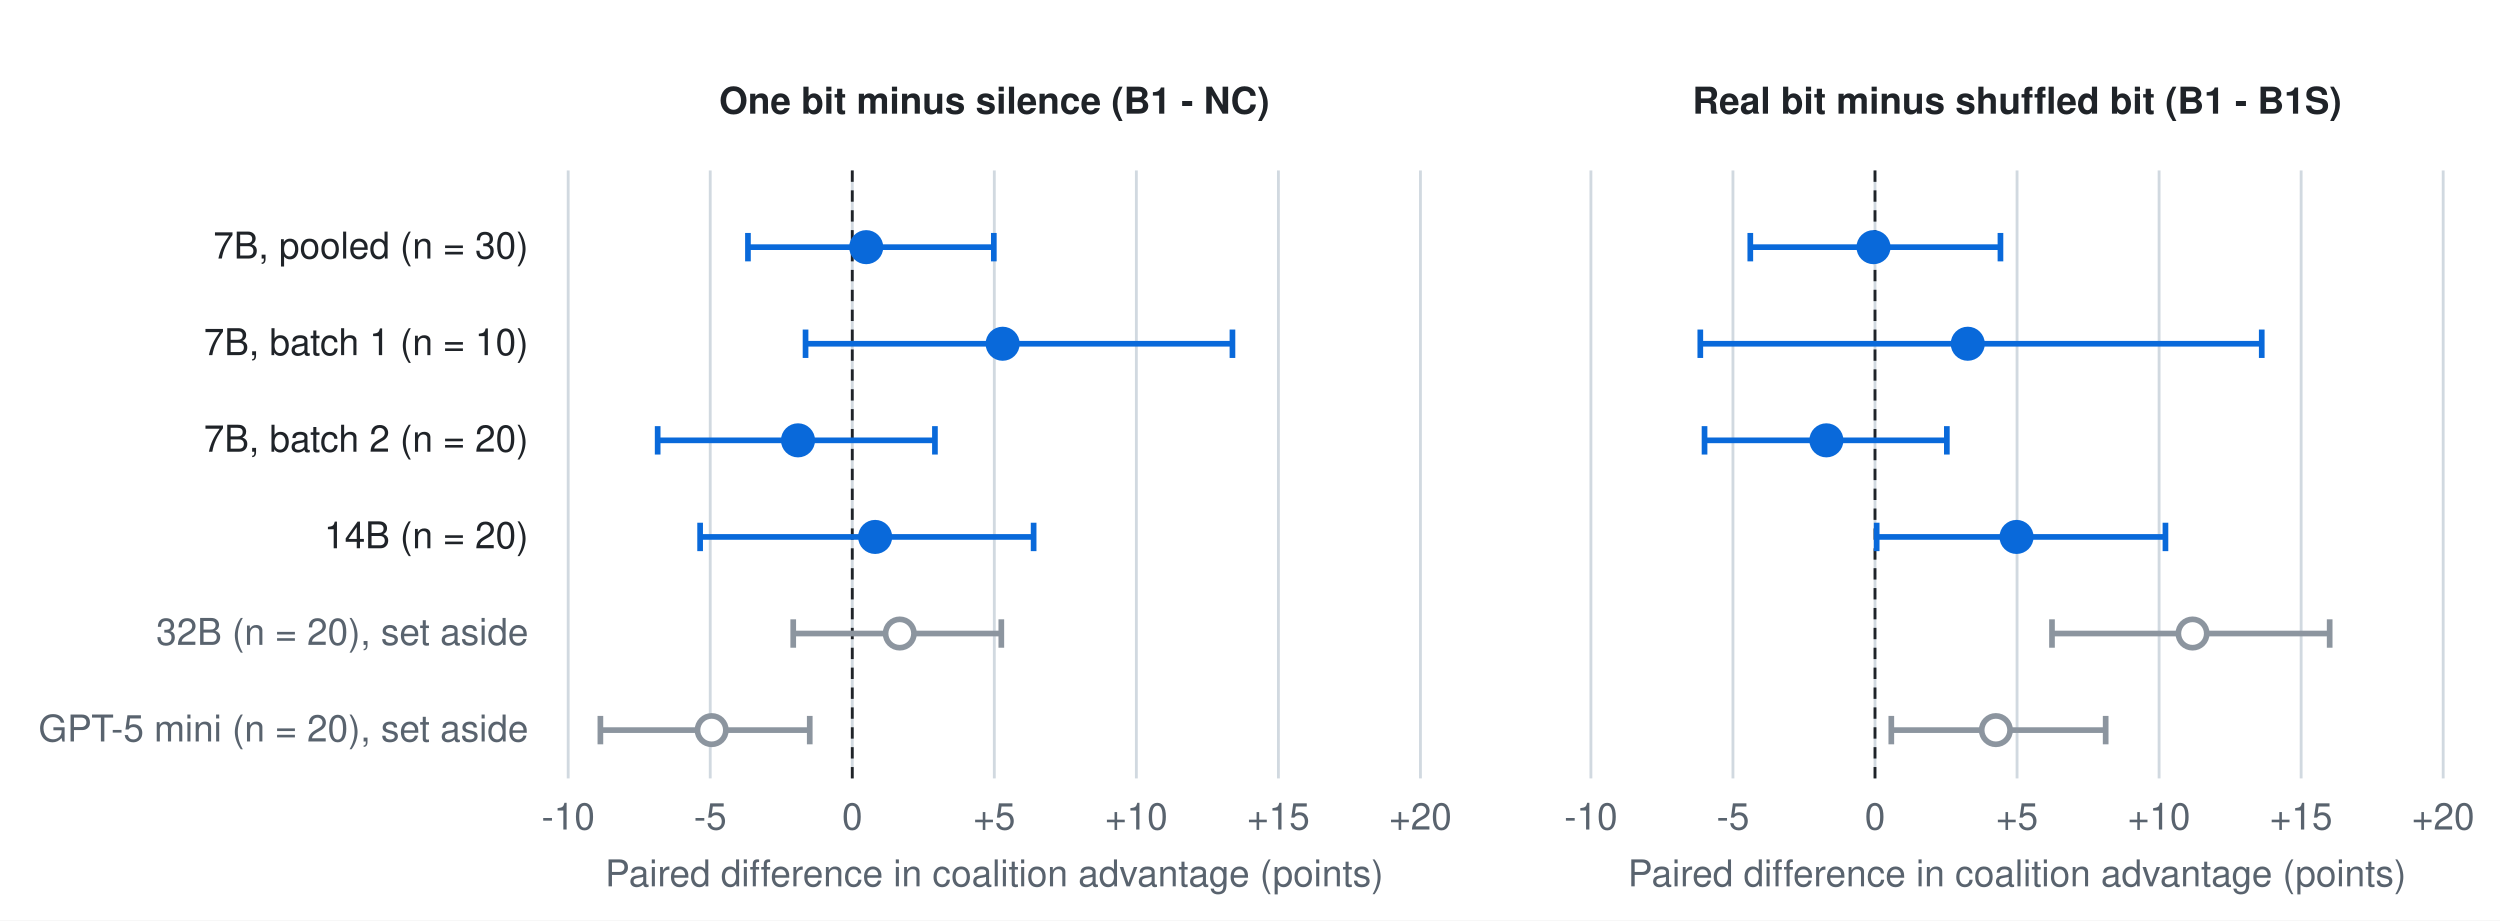
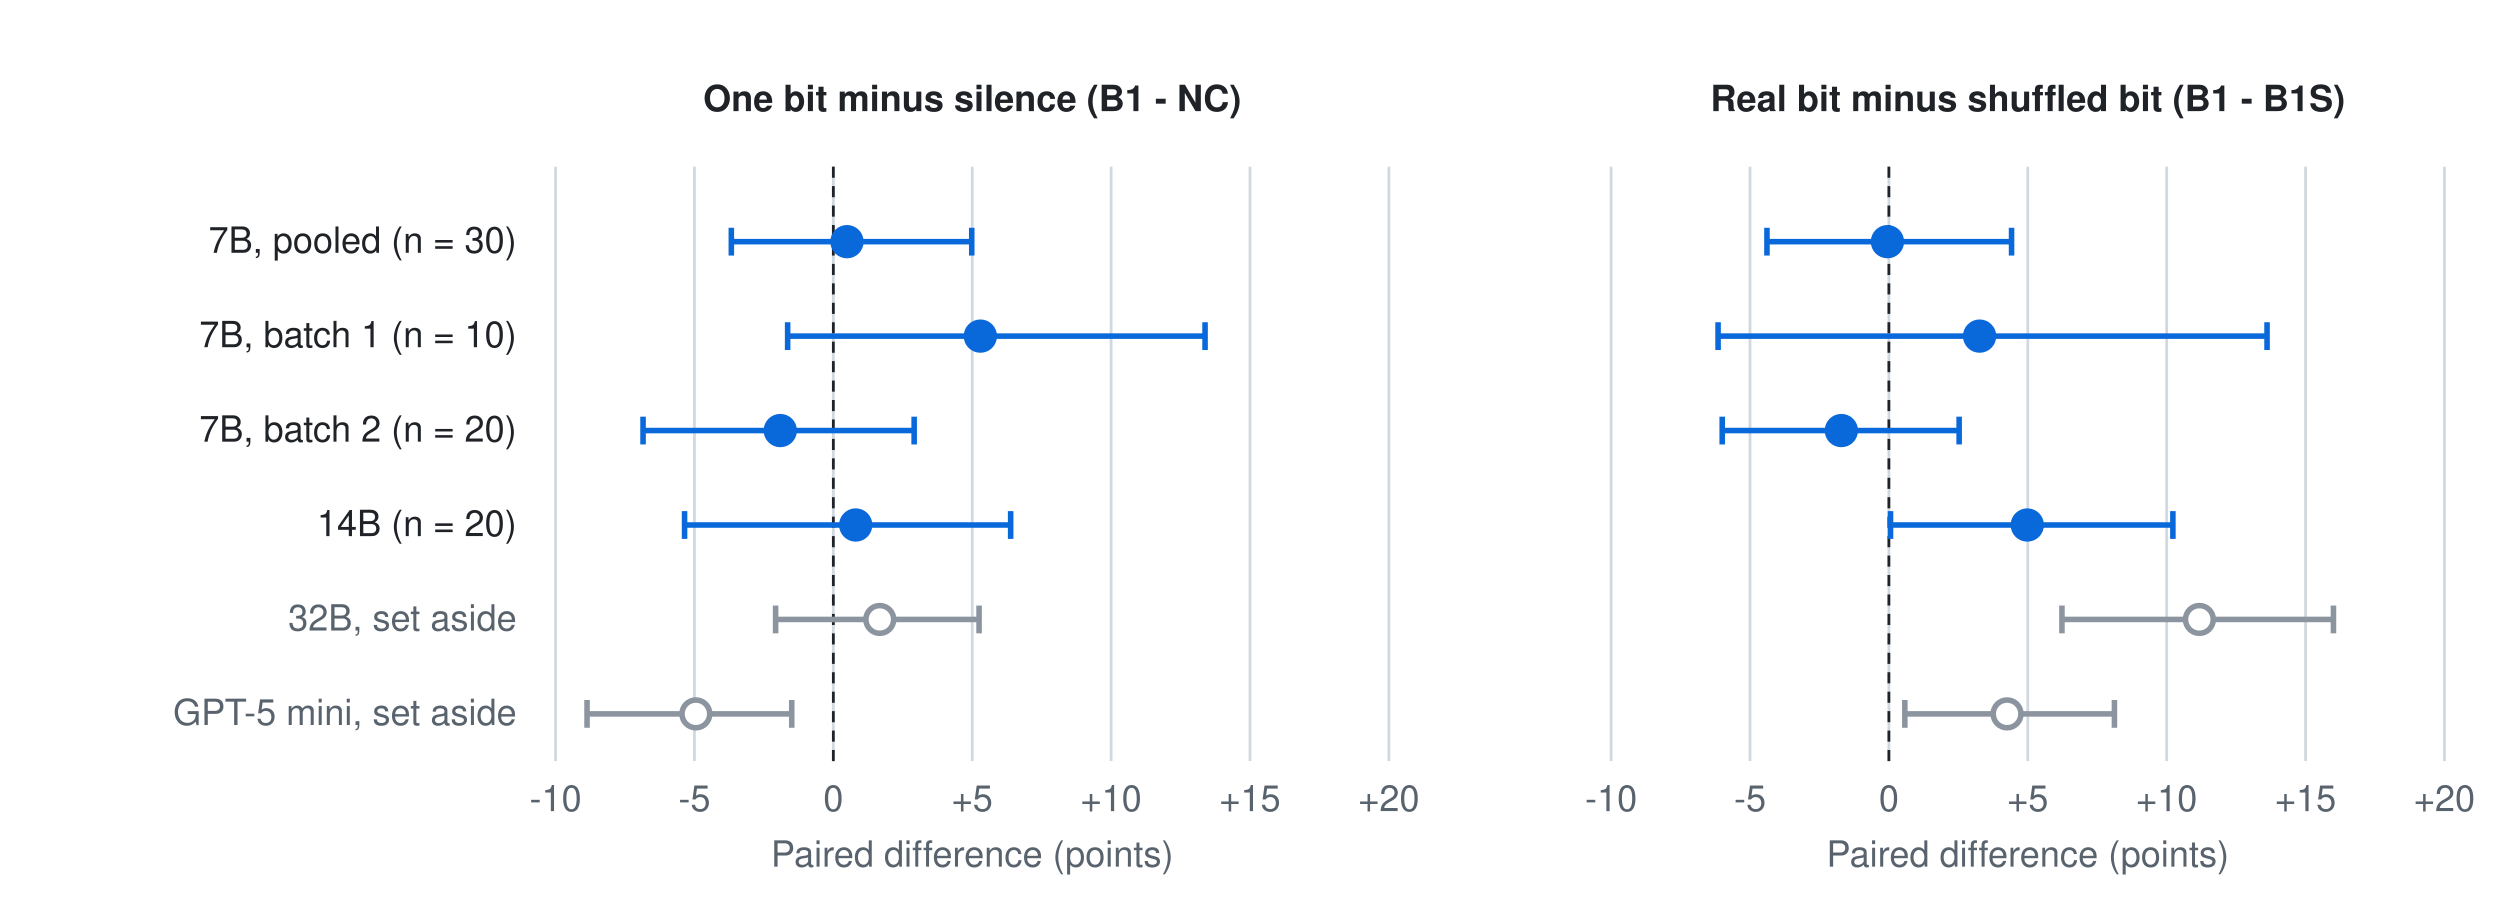
- <svg xmlns="http://www.w3.org/2000/svg" width="880" height="324" viewBox="0 0 880 324" font-family="-apple-system, Helvetica, Arial, sans-serif" font-size="13" fill="#1f2328">
-   <rect width="880" height="324" fill="#ffffff" />
+ <svg xmlns="http://www.w3.org/2000/svg" width="900" height="324" viewBox="0 0 900 324" font-family="-apple-system, Helvetica, Arial, sans-serif" font-size="13" fill="#1f2328">
+   <rect width="900" height="324" fill="#ffffff" />
  <text x="186" y="91.0" text-anchor="end" fill="#1f2328">7B, pooled (n = 30)</text>
  <text x="186" y="125.0" text-anchor="end" fill="#1f2328">7B, batch 1 (n = 10)</text>
  <text x="186" y="159.0" text-anchor="end" fill="#1f2328">7B, batch 2 (n = 20)</text>
  <text x="186" y="193.0" text-anchor="end" fill="#1f2328">14B (n = 20)</text>
-   <text x="186" y="227.0" text-anchor="end" fill="#59636e">32B (n = 20), set aside</text>
-   <text x="186" y="261.0" text-anchor="end" fill="#59636e">GPT-5 mini (n = 20), set aside</text>
-   <text x="350.0" y="40" text-anchor="middle" font-weight="600">One bit minus silence (B1 - NC)</text>
+   <text x="186" y="227.0" text-anchor="end" fill="#59636e">32B, set aside</text>
+   <text x="186" y="261.0" text-anchor="end" fill="#59636e">GPT-5 mini, set aside</text>
+   <text x="350.0" y="40" text-anchor="middle" fill="#1f2328" font-weight="600">One bit minus silence (B1 - NC)</text>
  <line x1="200.0" y1="60" x2="200.0" y2="274" stroke="#d1d9e0" />
  <text x="200.0" y="292" text-anchor="middle" fill="#59636e">-10</text>
  <line x1="250.0" y1="60" x2="250.0" y2="274" stroke="#d1d9e0" />
  <text x="250.0" y="292" text-anchor="middle" fill="#59636e">-5</text>
  <line x1="300.0" y1="60" x2="300.0" y2="274" stroke="#d1d9e0" />
  <text x="300.0" y="292" text-anchor="middle" fill="#59636e">0</text>
  <line x1="350.0" y1="60" x2="350.0" y2="274" stroke="#d1d9e0" />
  <text x="350.0" y="292" text-anchor="middle" fill="#59636e">+5</text>
  <line x1="400.0" y1="60" x2="400.0" y2="274" stroke="#d1d9e0" />
  <text x="400.0" y="292" text-anchor="middle" fill="#59636e">+10</text>
  <line x1="450.0" y1="60" x2="450.0" y2="274" stroke="#d1d9e0" />
  <text x="450.0" y="292" text-anchor="middle" fill="#59636e">+15</text>
  <line x1="500.0" y1="60" x2="500.0" y2="274" stroke="#d1d9e0" />
  <text x="500.0" y="292" text-anchor="middle" fill="#59636e">+20</text>
  <line x1="300.0" y1="60" x2="300.0" y2="274" stroke="#1f2328" stroke-dasharray="4 3" />
  <line x1="263.279" y1="87.0" x2="349.826" y2="87.0" stroke="#0969da" stroke-width="2" />
  <line x1="263.279" y1="82.0" x2="263.279" y2="92.0" stroke="#0969da" stroke-width="2" />
  <line x1="349.826" y1="82.0" x2="349.826" y2="92.0" stroke="#0969da" stroke-width="2" />
  <circle cx="304.909" cy="87.0" r="5" fill="#0969da" stroke="#0969da" stroke-width="2" />
  <line x1="283.551" y1="121.0" x2="433.822" y2="121.0" stroke="#0969da" stroke-width="2" />
  <line x1="283.551" y1="116.0" x2="283.551" y2="126.0" stroke="#0969da" stroke-width="2" />
  <line x1="433.822" y1="116.0" x2="433.822" y2="126.0" stroke="#0969da" stroke-width="2" />
  <circle cx="352.928" cy="121.0" r="5" fill="#0969da" stroke="#0969da" stroke-width="2" />
  <line x1="231.498" y1="155.0" x2="329.096" y2="155.0" stroke="#0969da" stroke-width="2" />
  <line x1="231.498" y1="150.0" x2="231.498" y2="160.0" stroke="#0969da" stroke-width="2" />
  <line x1="329.096" y1="150.0" x2="329.096" y2="160.0" stroke="#0969da" stroke-width="2" />
  <circle cx="280.899" cy="155.0" r="5" fill="#0969da" stroke="#0969da" stroke-width="2" />
  <line x1="246.443" y1="189.0" x2="363.835" y2="189.0" stroke="#0969da" stroke-width="2" />
  <line x1="246.443" y1="184.0" x2="246.443" y2="194.0" stroke="#0969da" stroke-width="2" />
  <line x1="363.835" y1="184.0" x2="363.835" y2="194.0" stroke="#0969da" stroke-width="2" />
  <circle cx="308.052" cy="189.0" r="5" fill="#0969da" stroke="#0969da" stroke-width="2" />
  <line x1="279.217" y1="223.0" x2="352.464" y2="223.0" stroke="#8c959f" stroke-width="2" />
  <line x1="279.217" y1="218.0" x2="279.217" y2="228.0" stroke="#8c959f" stroke-width="2" />
  <line x1="352.464" y1="218.0" x2="352.464" y2="228.0" stroke="#8c959f" stroke-width="2" />
  <circle cx="316.721" cy="223.0" r="5" fill="#ffffff" stroke="#8c959f" stroke-width="2" />
  <line x1="211.336" y1="257.0" x2="285.029" y2="257.0" stroke="#8c959f" stroke-width="2" />
  <line x1="211.336" y1="252.0" x2="211.336" y2="262.0" stroke="#8c959f" stroke-width="2" />
  <line x1="285.029" y1="252.0" x2="285.029" y2="262.0" stroke="#8c959f" stroke-width="2" />
  <circle cx="250.511" cy="257.0" r="5" fill="#ffffff" stroke="#8c959f" stroke-width="2" />
-   <text x="350.0" y="312" text-anchor="middle" fill="#59636e">Paired difference in coalition advantage (points)</text>
-   <text x="710.0" y="40" text-anchor="middle" font-weight="600">Real bit minus shuffled bit (B1 - B1S)</text>
-   <line x1="560.0" y1="60" x2="560.0" y2="274" stroke="#d1d9e0" />
-   <text x="560.0" y="292" text-anchor="middle" fill="#59636e">-10</text>
-   <line x1="610.0" y1="60" x2="610.0" y2="274" stroke="#d1d9e0" />
-   <text x="610.0" y="292" text-anchor="middle" fill="#59636e">-5</text>
-   <line x1="660.0" y1="60" x2="660.0" y2="274" stroke="#d1d9e0" />
-   <text x="660.0" y="292" text-anchor="middle" fill="#59636e">0</text>
-   <line x1="710.0" y1="60" x2="710.0" y2="274" stroke="#d1d9e0" />
-   <text x="710.0" y="292" text-anchor="middle" fill="#59636e">+5</text>
-   <line x1="760.0" y1="60" x2="760.0" y2="274" stroke="#d1d9e0" />
-   <text x="760.0" y="292" text-anchor="middle" fill="#59636e">+10</text>
-   <line x1="810.0" y1="60" x2="810.0" y2="274" stroke="#d1d9e0" />
-   <text x="810.0" y="292" text-anchor="middle" fill="#59636e">+15</text>
-   <line x1="860.0" y1="60" x2="860.0" y2="274" stroke="#d1d9e0" />
-   <text x="860.0" y="292" text-anchor="middle" fill="#59636e">+20</text>
-   <line x1="660.0" y1="60" x2="660.0" y2="274" stroke="#1f2328" stroke-dasharray="4 3" />
-   <line x1="616.104" y1="87.0" x2="704.159" y2="87.0" stroke="#0969da" stroke-width="2" />
-   <line x1="616.104" y1="82.0" x2="616.104" y2="92.0" stroke="#0969da" stroke-width="2" />
-   <line x1="704.159" y1="82.0" x2="704.159" y2="92.0" stroke="#0969da" stroke-width="2" />
-   <circle cx="659.477" cy="87.0" r="5" fill="#0969da" stroke="#0969da" stroke-width="2" />
-   <line x1="598.507" y1="121.0" x2="796.135" y2="121.0" stroke="#0969da" stroke-width="2" />
-   <line x1="598.507" y1="116.0" x2="598.507" y2="126.0" stroke="#0969da" stroke-width="2" />
-   <line x1="796.135" y1="116.0" x2="796.135" y2="126.0" stroke="#0969da" stroke-width="2" />
-   <circle cx="692.654" cy="121.0" r="5" fill="#0969da" stroke="#0969da" stroke-width="2" />
-   <line x1="599.997" y1="155.0" x2="685.29" y2="155.0" stroke="#0969da" stroke-width="2" />
-   <line x1="599.997" y1="150.0" x2="599.997" y2="160.0" stroke="#0969da" stroke-width="2" />
-   <line x1="685.29" y1="150.0" x2="685.29" y2="160.0" stroke="#0969da" stroke-width="2" />
-   <circle cx="642.889" cy="155.0" r="5" fill="#0969da" stroke="#0969da" stroke-width="2" />
-   <line x1="660.587" y1="189.0" x2="762.238" y2="189.0" stroke="#0969da" stroke-width="2" />
-   <line x1="660.587" y1="184.0" x2="660.587" y2="194.0" stroke="#0969da" stroke-width="2" />
-   <line x1="762.238" y1="184.0" x2="762.238" y2="194.0" stroke="#0969da" stroke-width="2" />
-   <circle cx="709.822" cy="189.0" r="5" fill="#0969da" stroke="#0969da" stroke-width="2" />
-   <line x1="722.3" y1="223.0" x2="820.045" y2="223.0" stroke="#8c959f" stroke-width="2" />
-   <line x1="722.3" y1="218.0" x2="722.3" y2="228.0" stroke="#8c959f" stroke-width="2" />
-   <line x1="820.045" y1="218.0" x2="820.045" y2="228.0" stroke="#8c959f" stroke-width="2" />
-   <circle cx="771.779" cy="223.0" r="5" fill="#ffffff" stroke="#8c959f" stroke-width="2" />
-   <line x1="665.74" y1="257.0" x2="741.195" y2="257.0" stroke="#8c959f" stroke-width="2" />
-   <line x1="665.74" y1="252.0" x2="665.74" y2="262.0" stroke="#8c959f" stroke-width="2" />
-   <line x1="741.195" y1="252.0" x2="741.195" y2="262.0" stroke="#8c959f" stroke-width="2" />
-   <circle cx="702.548" cy="257.0" r="5" fill="#ffffff" stroke="#8c959f" stroke-width="2" />
-   <text x="710.0" y="312" text-anchor="middle" fill="#59636e">Paired difference in coalition advantage (points)</text>
+   <text x="350.0" y="312" text-anchor="middle" fill="#59636e">Paired difference (points)</text>
+   <text x="730.0" y="40" text-anchor="middle" fill="#1f2328" font-weight="600">Real bit minus shuffled bit (B1 - B1S)</text>
+   <line x1="580.0" y1="60" x2="580.0" y2="274" stroke="#d1d9e0" />
+   <text x="580.0" y="292" text-anchor="middle" fill="#59636e">-10</text>
+   <line x1="630.0" y1="60" x2="630.0" y2="274" stroke="#d1d9e0" />
+   <text x="630.0" y="292" text-anchor="middle" fill="#59636e">-5</text>
+   <line x1="680.0" y1="60" x2="680.0" y2="274" stroke="#d1d9e0" />
+   <text x="680.0" y="292" text-anchor="middle" fill="#59636e">0</text>
+   <line x1="730.0" y1="60" x2="730.0" y2="274" stroke="#d1d9e0" />
+   <text x="730.0" y="292" text-anchor="middle" fill="#59636e">+5</text>
+   <line x1="780.0" y1="60" x2="780.0" y2="274" stroke="#d1d9e0" />
+   <text x="780.0" y="292" text-anchor="middle" fill="#59636e">+10</text>
+   <line x1="830.0" y1="60" x2="830.0" y2="274" stroke="#d1d9e0" />
+   <text x="830.0" y="292" text-anchor="middle" fill="#59636e">+15</text>
+   <line x1="880.0" y1="60" x2="880.0" y2="274" stroke="#d1d9e0" />
+   <text x="880.0" y="292" text-anchor="middle" fill="#59636e">+20</text>
+   <line x1="680.0" y1="60" x2="680.0" y2="274" stroke="#1f2328" stroke-dasharray="4 3" />
+   <line x1="636.104" y1="87.0" x2="724.159" y2="87.0" stroke="#0969da" stroke-width="2" />
+   <line x1="636.104" y1="82.0" x2="636.104" y2="92.0" stroke="#0969da" stroke-width="2" />
+   <line x1="724.159" y1="82.0" x2="724.159" y2="92.0" stroke="#0969da" stroke-width="2" />
+   <circle cx="679.477" cy="87.0" r="5" fill="#0969da" stroke="#0969da" stroke-width="2" />
+   <line x1="618.507" y1="121.0" x2="816.135" y2="121.0" stroke="#0969da" stroke-width="2" />
+   <line x1="618.507" y1="116.0" x2="618.507" y2="126.0" stroke="#0969da" stroke-width="2" />
+   <line x1="816.135" y1="116.0" x2="816.135" y2="126.0" stroke="#0969da" stroke-width="2" />
+   <circle cx="712.654" cy="121.0" r="5" fill="#0969da" stroke="#0969da" stroke-width="2" />
+   <line x1="619.997" y1="155.0" x2="705.29" y2="155.0" stroke="#0969da" stroke-width="2" />
+   <line x1="619.997" y1="150.0" x2="619.997" y2="160.0" stroke="#0969da" stroke-width="2" />
+   <line x1="705.29" y1="150.0" x2="705.29" y2="160.0" stroke="#0969da" stroke-width="2" />
+   <circle cx="662.889" cy="155.0" r="5" fill="#0969da" stroke="#0969da" stroke-width="2" />
+   <line x1="680.587" y1="189.0" x2="782.238" y2="189.0" stroke="#0969da" stroke-width="2" />
+   <line x1="680.587" y1="184.0" x2="680.587" y2="194.0" stroke="#0969da" stroke-width="2" />
+   <line x1="782.238" y1="184.0" x2="782.238" y2="194.0" stroke="#0969da" stroke-width="2" />
+   <circle cx="729.822" cy="189.0" r="5" fill="#0969da" stroke="#0969da" stroke-width="2" />
+   <line x1="742.3" y1="223.0" x2="840.045" y2="223.0" stroke="#8c959f" stroke-width="2" />
+   <line x1="742.3" y1="218.0" x2="742.3" y2="228.0" stroke="#8c959f" stroke-width="2" />
+   <line x1="840.045" y1="218.0" x2="840.045" y2="228.0" stroke="#8c959f" stroke-width="2" />
+   <circle cx="791.779" cy="223.0" r="5" fill="#ffffff" stroke="#8c959f" stroke-width="2" />
+   <line x1="685.74" y1="257.0" x2="761.195" y2="257.0" stroke="#8c959f" stroke-width="2" />
+   <line x1="685.74" y1="252.0" x2="685.74" y2="262.0" stroke="#8c959f" stroke-width="2" />
+   <line x1="761.195" y1="252.0" x2="761.195" y2="262.0" stroke="#8c959f" stroke-width="2" />
+   <circle cx="722.548" cy="257.0" r="5" fill="#ffffff" stroke="#8c959f" stroke-width="2" />
+   <text x="730.0" y="312" text-anchor="middle" fill="#59636e">Paired difference (points)</text>
</svg>
